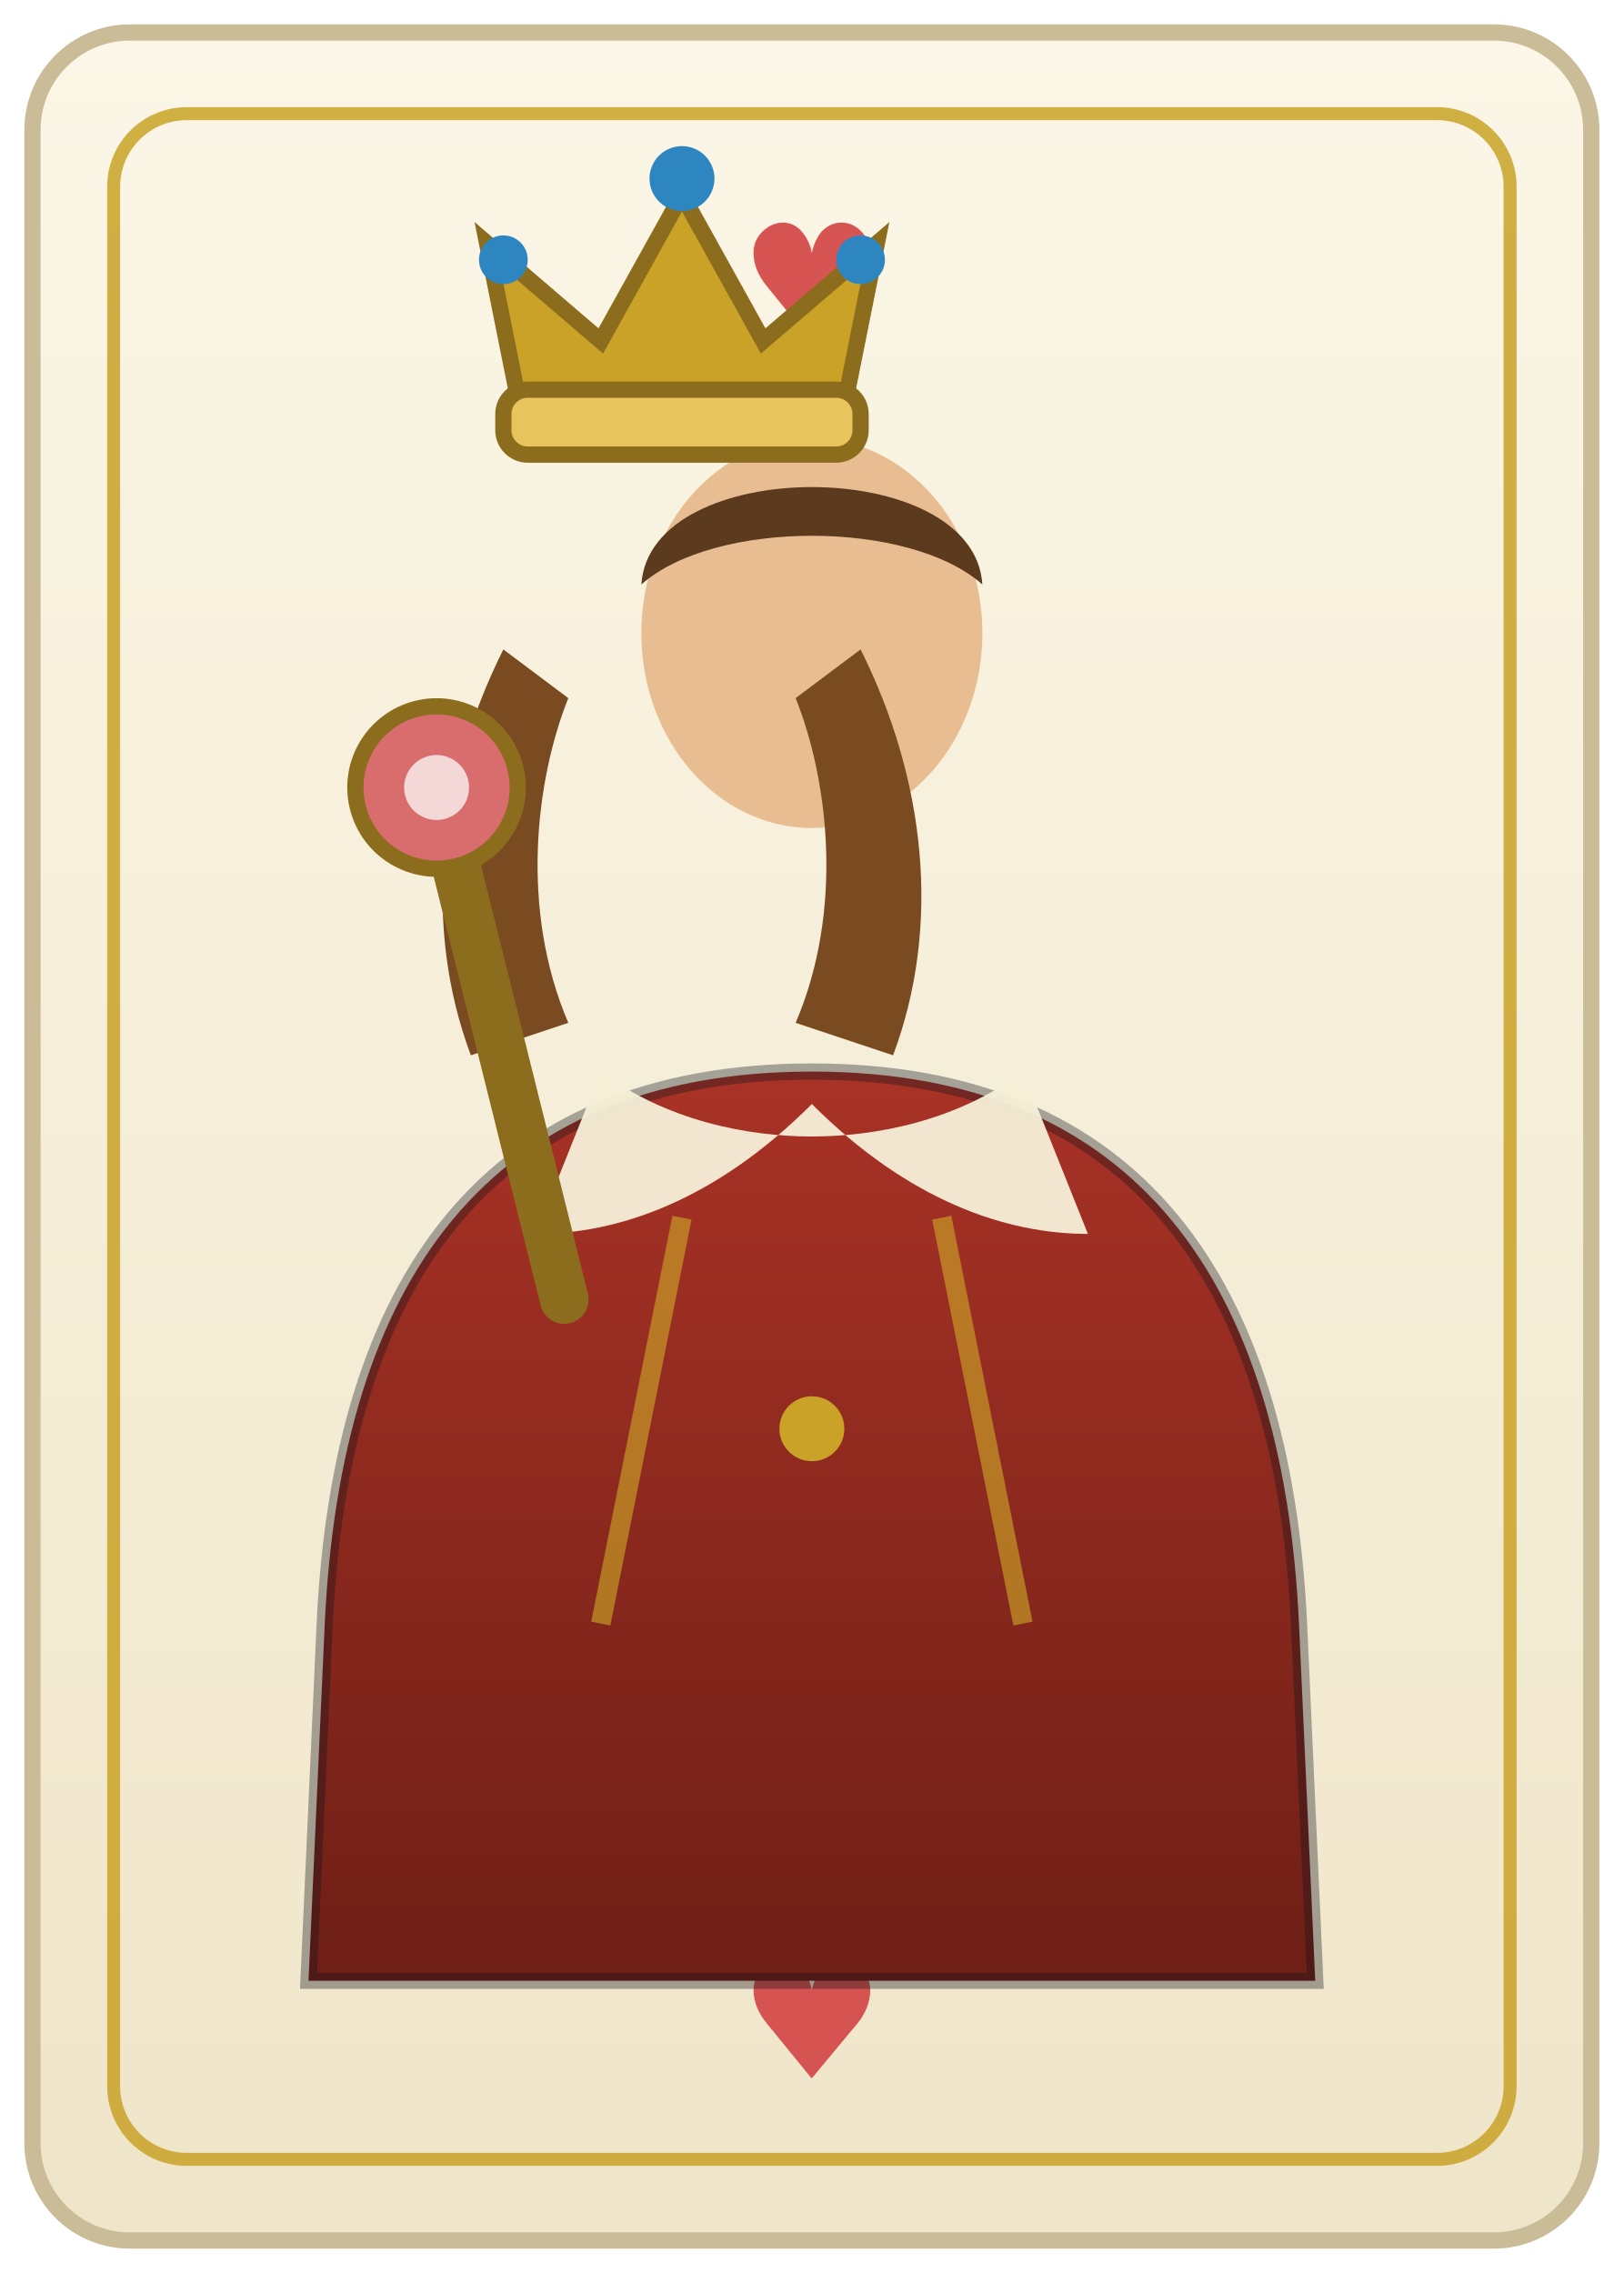
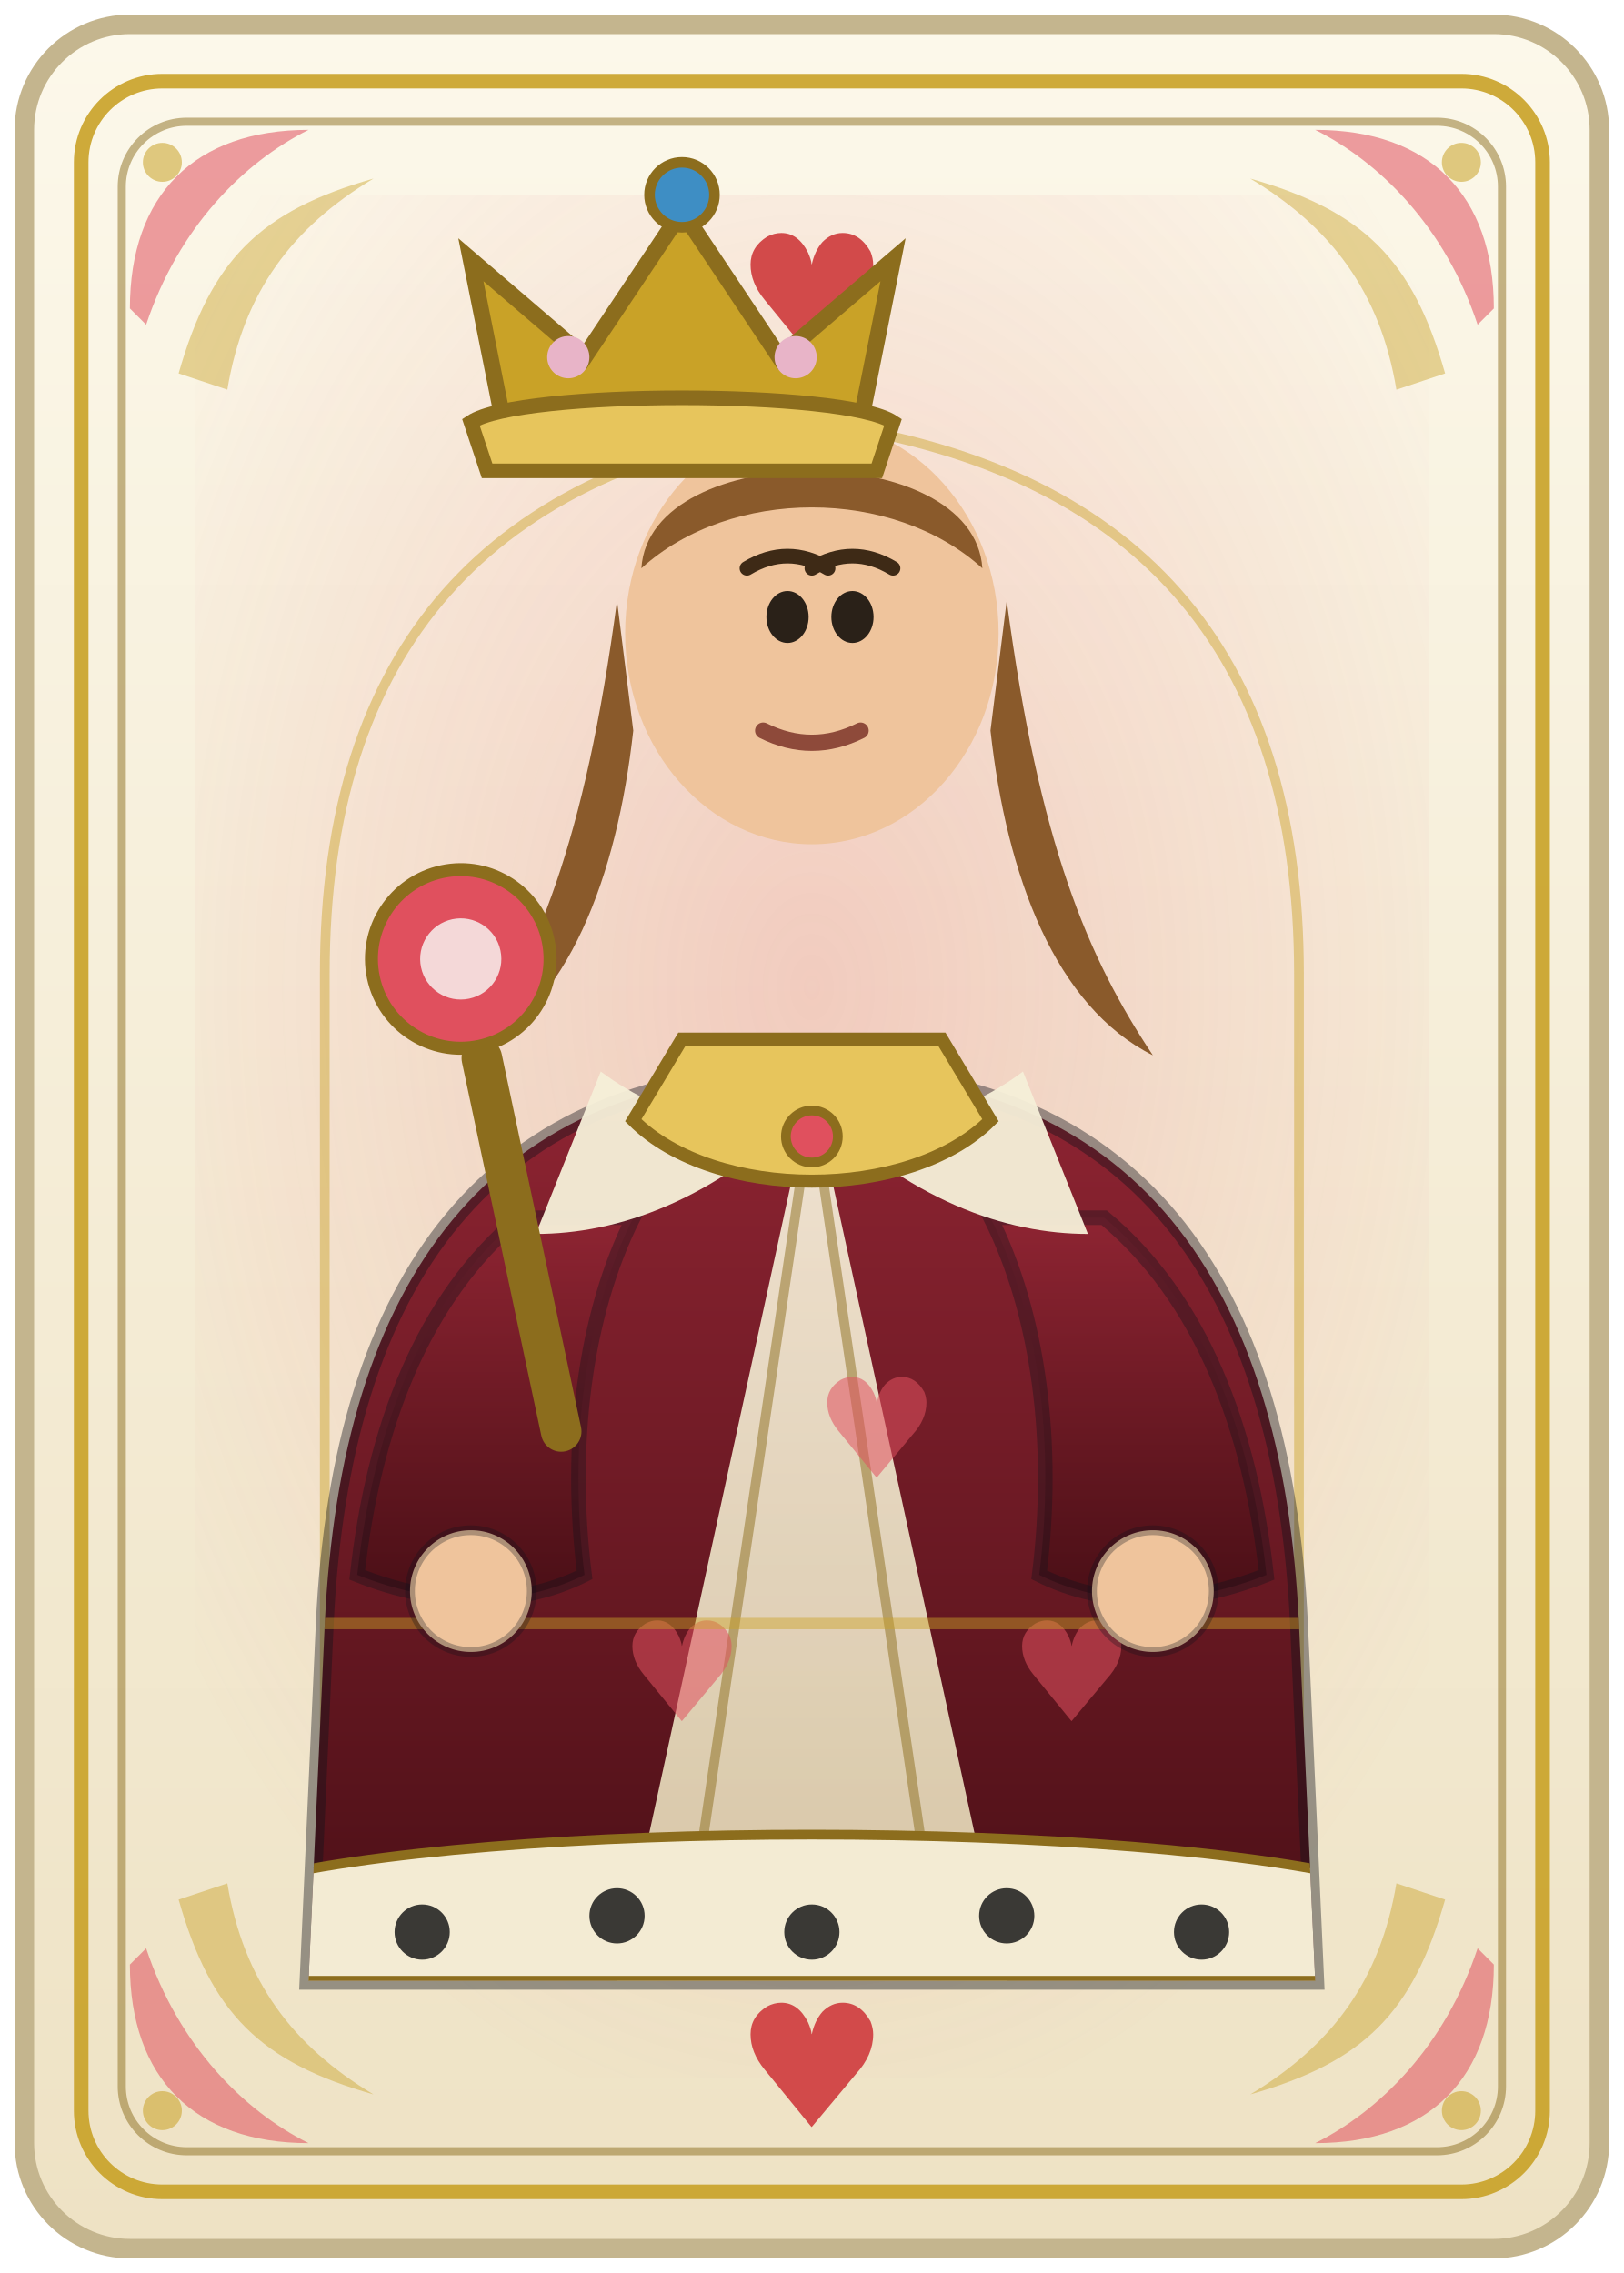
<svg xmlns="http://www.w3.org/2000/svg" viewBox="0 0 200 280">
  <defs>
    <linearGradient id="bg" x1="0" y1="0" x2="0" y2="1">
-       <stop offset="0" stop-color="#FBF6E7" />
-       <stop offset="1" stop-color="#EFE5C9" />
+       <stop offset="0" stop-color="#FCF8EA" />
+       <stop offset="1" stop-color="#EEE2C4" />
    </linearGradient>
    <linearGradient id="robe" x1="0" y1="0" x2="0" y2="1">
-       <stop offset="0" stop-color="#A93226" />
-       <stop offset="1" stop-color="#6E1F16" />
+       <stop offset="0" stop-color="#8E2432" />
+       <stop offset="1" stop-color="#4A0F16" />
    </linearGradient>
+     <linearGradient id="inner" x1="0" y1="0" x2="0" y2="1">
+       <stop offset="0" stop-color="#F8F2DE" />
+       <stop offset="1" stop-color="#E2D5B2" />
+     </linearGradient>
+     <radialGradient id="halo" cx="0.5" cy="0.42" r="0.62">
+       <stop offset="0" stop-color="#E0505E" stop-opacity="0.22" />
+       <stop offset="1" stop-color="#E0505E" stop-opacity="0" />
+     </radialGradient>
+     <clipPath id="robeClip">
+       <path d="M100 132 C60 132 42 158 40 200 L38 244 L162 244 L160 200 C158 158 140 132 100 132 Z" />
+     </clipPath>
  </defs>
-   <rect x="4" y="4" width="192" height="272" rx="12" fill="url(#bg)" stroke="#C9BC97" stroke-width="2" />
-   <rect x="14" y="14" width="172" height="252" rx="9" fill="none" stroke="#C9A227" stroke-width="1.6" opacity="0.85" />
-   <g opacity="0.9">
-     <text x="100" y="42" font-size="20" text-anchor="middle" fill="#D24343" font-family="Georgia, serif">♥</text>
-     <text x="100" y="256" font-size="20" text-anchor="middle" fill="#D24343" font-family="Georgia, serif">♥</text>
+   <rect x="3" y="3" width="194" height="274" rx="13" fill="url(#bg)" stroke="#C4B58E" stroke-width="2.4" />
+   <rect x="10" y="10" width="180" height="260" rx="10" fill="none" stroke="#C9A227" stroke-width="1.8" opacity="0.9" />
+   <rect x="15" y="15" width="170" height="250" rx="8" fill="none" stroke="#8C6D1D" stroke-width="1" opacity="0.5" />
+   <g transform="translate(16 16)" opacity="0.55">
+     <path d="M0 22 C0 8 8 0 22 0 C14 4 6 12 2 24 Z" fill="#E0505E" />
+     <path d="M6 30 C10 16 16 10 30 6 C20 12 14 20 12 32 Z" fill="#C9A227" opacity="0.8" />
+     <circle cx="4" cy="4" r="2.4" fill="#C9A227" />
  </g>
+   <g transform="translate(184 16) scale(-1 1)" opacity="0.55">
+     <path d="M0 22 C0 8 8 0 22 0 C14 4 6 12 2 24 Z" fill="#E0505E" />
+     <path d="M6 30 C10 16 16 10 30 6 C20 12 14 20 12 32 Z" fill="#C9A227" opacity="0.8" />
+     <circle cx="4" cy="4" r="2.4" fill="#C9A227" />
+   </g>
+   <g transform="translate(16 264) scale(1 -1)" opacity="0.55">
+     <path d="M0 22 C0 8 8 0 22 0 C14 4 6 12 2 24 Z" fill="#E0505E" />
+     <path d="M6 30 C10 16 16 10 30 6 C20 12 14 20 12 32 Z" fill="#C9A227" opacity="0.8" />
+     <circle cx="4" cy="4" r="2.4" fill="#C9A227" />
+   </g>
+   <g transform="translate(184 264) scale(-1 -1)" opacity="0.55">
+     <path d="M0 22 C0 8 8 0 22 0 C14 4 6 12 2 24 Z" fill="#E0505E" />
+     <path d="M6 30 C10 16 16 10 30 6 C20 12 14 20 12 32 Z" fill="#C9A227" opacity="0.8" />
+     <circle cx="4" cy="4" r="2.4" fill="#C9A227" />
+   </g>
+   <rect x="24" y="24" width="152" height="232" rx="7" fill="url(#halo)" />
+   <path d="M40 244 L40 120 Q40 60 100 52 Q160 60 160 120 L160 244" fill="none" stroke="#C9A227" stroke-width="1.2" opacity="0.45" />
+   <text x="100" y="44" font-size="21" text-anchor="middle" fill="#D24A4A" font-family="Georgia, serif">♥</text>
+   <text x="100" y="262" font-size="21" text-anchor="middle" fill="#D24A4A" font-family="Georgia, serif">♥</text>
  <g>
-     <path d="M100 132 C60 132 42 158 40 200 L38 244 L162 244 L160 200 C158 158 140 132 100 132 Z" fill="url(#robe)" stroke="#10131B" stroke-opacity="0.35" stroke-width="2" />
+     <path d="M100 132 C60 132 42 158 40 200 L38 244 L162 244 L160 200 C158 158 140 132 100 132 Z" fill="url(#robe)" stroke="#10131B" stroke-opacity="0.4" stroke-width="2.2" />
+     <g clip-path="url(#robeClip)">
+       <path d="M100 134 L76 244 L124 244 Z" fill="url(#inner)" opacity="0.92" />
+       <path d="M100 136 L84 244 M100 136 L116 244" stroke="#8C6D1D" stroke-width="1.2" opacity="0.5" fill="none" />
+       <text x="60" y="182" font-size="17" text-anchor="middle" fill="#E0505E" opacity="0.55" font-family="Georgia, serif">♥</text>
+       <text x="108" y="182" font-size="17" text-anchor="middle" fill="#E0505E" opacity="0.55" font-family="Georgia, serif">♥</text>
+       <text x="84" y="212" font-size="17" text-anchor="middle" fill="#E0505E" opacity="0.55" font-family="Georgia, serif">♥</text>
+       <text x="132" y="212" font-size="17" text-anchor="middle" fill="#E0505E" opacity="0.55" font-family="Georgia, serif">♥</text>
+       <text x="60" y="240" font-size="17" text-anchor="middle" fill="#E0505E" opacity="0.55" font-family="Georgia, serif">♥</text>
+       <text x="108" y="240" font-size="17" text-anchor="middle" fill="#E0505E" opacity="0.55" font-family="Georgia, serif">♥</text>
+       <path d="M30 232 C60 224 140 224 170 232 L170 244 L30 244 Z" fill="#F3EBD3" stroke="#8C6D1D" stroke-width="1.2" />
+       <g opacity="0.85">
+         <circle cx="52" cy="238" r="3.4" fill="#1A1A1A" />
+         <circle cx="76" cy="236" r="3.4" fill="#1A1A1A" />
+         <circle cx="100" cy="238" r="3.4" fill="#1A1A1A" />
+         <circle cx="124" cy="236" r="3.4" fill="#1A1A1A" />
+         <circle cx="148" cy="238" r="3.4" fill="#1A1A1A" />
+       </g>
+       <path d="M36 200 L164 200" stroke="#C9A227" stroke-width="1.4" opacity="0.45" />
+     </g>
+     <path d="M64 150 C52 160 46 176 44 194 C54 198 64 198 72 194 C70 178 72 162 78 150 Z" fill="url(#robe)" stroke="#10131B" stroke-opacity="0.35" stroke-width="1.8" />
+     <path d="M136 150 C148 160 154 176 156 194 C146 198 136 198 128 194 C130 178 128 162 122 150 Z" fill="url(#robe)" stroke="#10131B" stroke-opacity="0.35" stroke-width="1.8" />
+     <circle cx="58" cy="196" r="7.5" fill="#EFC49C" stroke="#10131B" stroke-opacity="0.3" stroke-width="1.2" />
+     <circle cx="142" cy="196" r="7.5" fill="#EFC49C" stroke="#10131B" stroke-opacity="0.3" stroke-width="1.2" />
    <path d="M100 136 C88 148 76 152 66 152 L74 132 C82 138 92 140 100 140 C108 140 118 138 126 132 L134 152 C124 152 112 148 100 136 Z" fill="#F6EFD8" opacity="0.95" />
-     <circle cx="100" cy="176" r="4" fill="#C9A227" />
-     <path d="M84 150 L74 200 M116 150 L126 200" stroke="#C9A227" stroke-width="2.4" opacity="0.65" fill="none" />
-     <ellipse cx="100" cy="78" rx="21" ry="24" fill="#E9BD92" />
-     <path d="M79 72 C80 56 120 56 121 72 C112 64 88 64 79 72 Z" fill="#5B3A1E" />
-     <path d="M62 80 C54 96 52 114 58 130 L70 126 C64 112 66 96 70 86 Z" fill="#7A4A21" />
-     <path d="M106 80 C114 96 116 114 110 130 L98 126 C104 112 102 96 98 86 Z" fill="#7A4A21" />
-     <path d="M64 50 L60 30 L74 42 L84 24 L94 42 L108 30 L104 50 Z" fill="#C9A227" stroke="#8C6D1D" stroke-width="2" />
-     <circle cx="84" cy="22" r="4" fill="#2E86C1" />
-     <circle cx="62" cy="32" r="3" fill="#2E86C1" />
-     <circle cx="106" cy="32" r="3" fill="#2E86C1" />
-     <rect x="62" y="48" width="44" height="8" rx="3" fill="#E7C55C" stroke="#8C6D1D" stroke-width="2" />
-     <g transform="rotate(-14 62 130)">
-       <rect x="59" y="102" width="6" height="62" rx="3" fill="#8C6D1D" />
-       <circle cx="62" cy="96" r="10" fill="#D96C6C" stroke="#8C6D1D" stroke-width="2" />
-       <circle cx="62" cy="96" r="4" fill="#F4D8D8" />
+     <path d="M78 138 C88 148 112 148 122 138 L116 128 L84 128 Z" fill="#E7C55C" stroke="#8C6D1D" stroke-width="1.6" />
+     <circle cx="100" cy="140" r="3.2" fill="#E0505E" stroke="#8C6D1D" stroke-width="1.2" />
+     <ellipse cx="100" cy="78" rx="23" ry="26" fill="#EFC49C" />
+     <path d="M76 74 C72 104 66 118 58 130 C70 124 76 108 78 90 Z" fill="#8A5A2B" />
+     <path d="M124 74 C128 104 134 118 142 130 C130 124 124 108 122 90 Z" fill="#8A5A2B" />
+     <path d="M79 70 C80 54 120 54 121 70 C110 60 90 60 79 70 Z" fill="#8A5A2B" />
+     <path d="M62 52 L58 32 L72 44 L84 26 L96 44 L110 32 L106 52 Z" fill="#C9A227" stroke="#8C6D1D" stroke-width="2" />
+     <circle cx="84" cy="24" r="4" fill="#3E8EC4" stroke="#8C6D1D" stroke-width="1.3" />
+     <path d="M58 52 C64 48 104 48 110 52 L108 58 L60 58 Z" fill="#E7C55C" stroke="#8C6D1D" stroke-width="1.8" />
+     <circle cx="70" cy="44" r="2.6" fill="#E8B4C8" />
+     <circle cx="98" cy="44" r="2.6" fill="#E8B4C8" />
+     <ellipse cx="97" cy="76" rx="2.6" ry="3.2" fill="#2A2118" />
+     <ellipse cx="105" cy="76" rx="2.6" ry="3.2" fill="#2A2118" />
+     <path d="M92 70 Q97 67 102 70" stroke="#3E2A16" stroke-width="1.8" fill="none" stroke-linecap="round" />
+     <path d="M100 70 Q105 67 110 70" stroke="#3E2A16" stroke-width="1.8" fill="none" stroke-linecap="round" />
+     <path d="M94 90 Q100 93 106 90" stroke="#8E4A3A" stroke-width="2" fill="none" stroke-linecap="round" />
+     <g transform="rotate(-12 58 124)">
+       <rect x="55.5" y="128" width="5" height="52" rx="2.5" fill="#8C6D1D" />
+       <circle cx="58" cy="118" r="11" fill="#E0505E" stroke="#8C6D1D" stroke-width="1.6" />
+       <circle cx="58" cy="118" r="5" fill="#F4D8D8" />
    </g>
  </g>
</svg>
